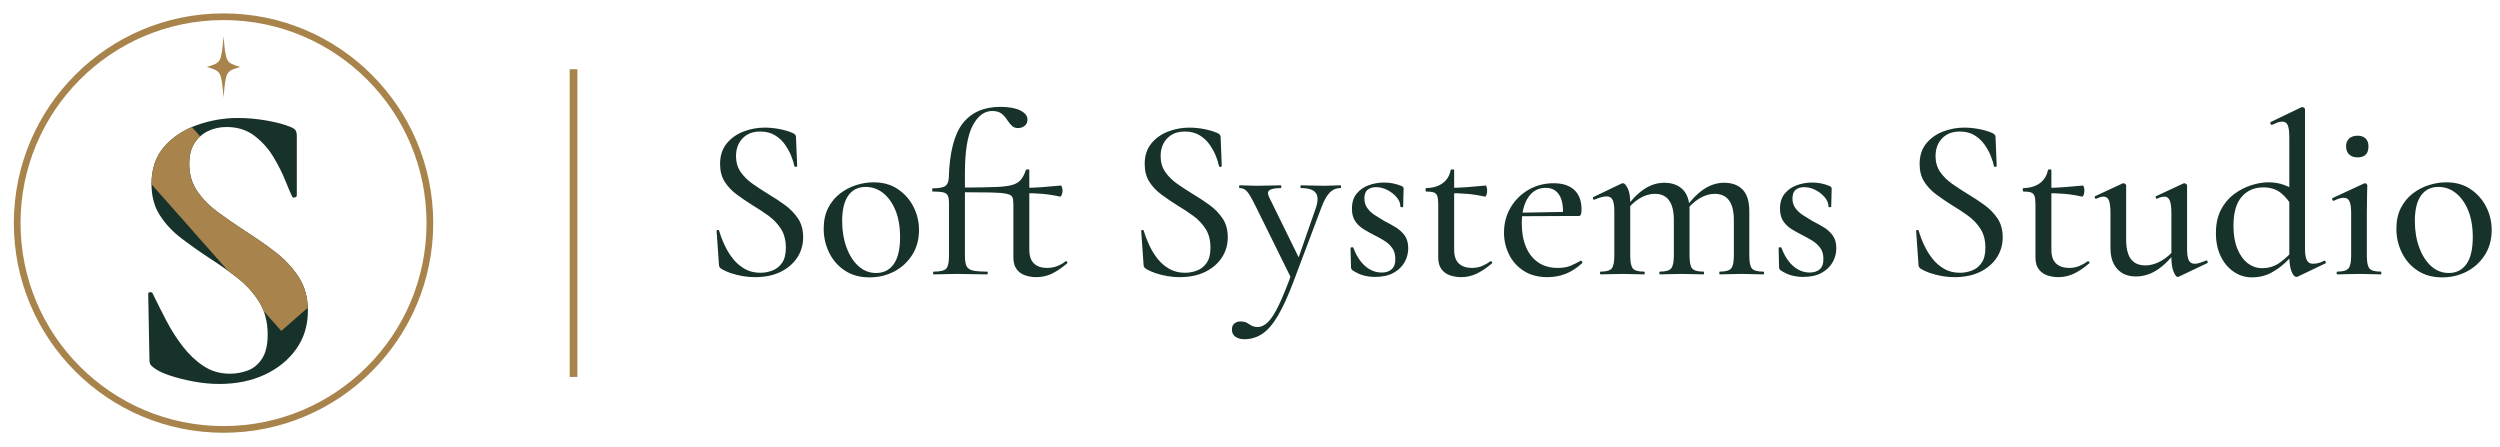
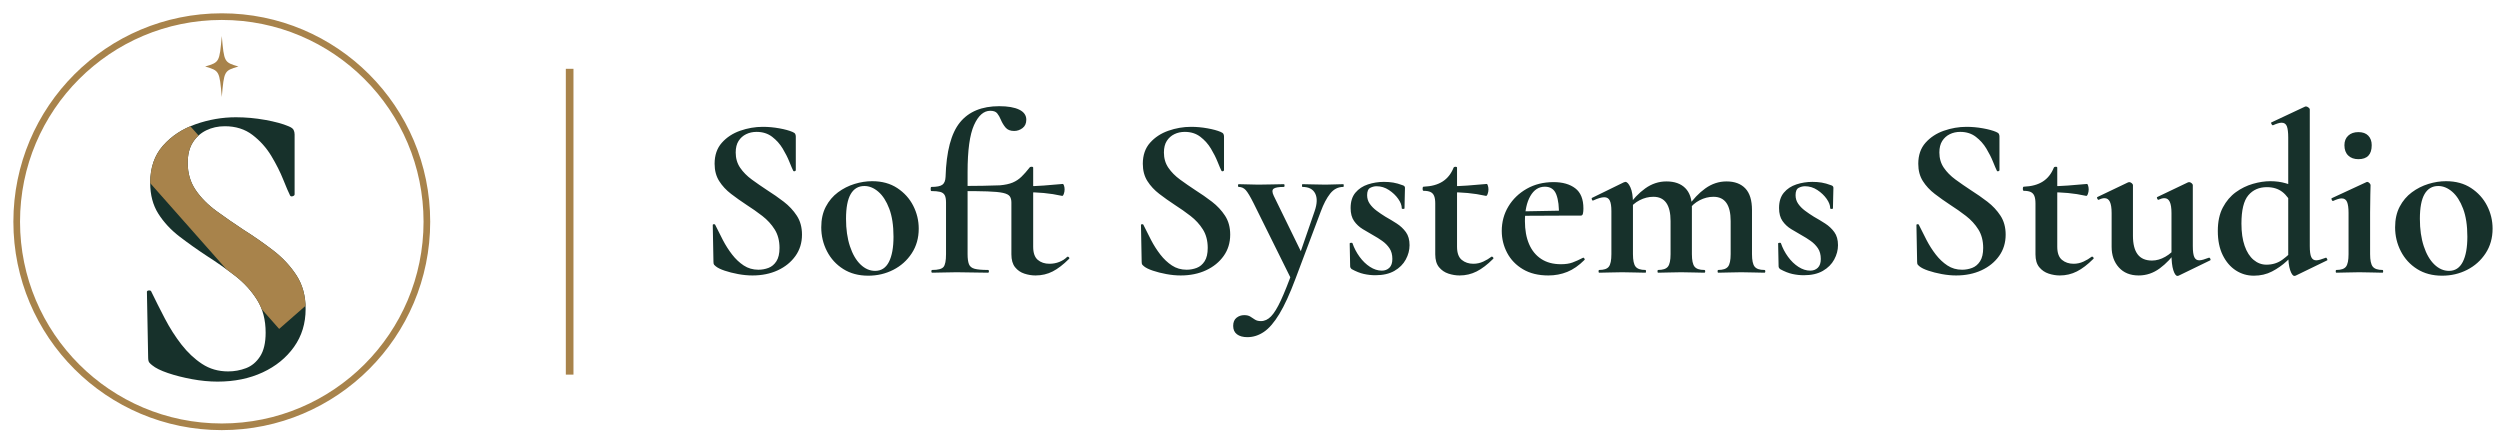
- <svg xmlns="http://www.w3.org/2000/svg" viewBox="0 0 324.88 58.00" width="325" height="58" role="img" aria-label="Soft Systems Studio">
+ <svg xmlns="http://www.w3.org/2000/svg" viewBox="0 0 326.98 58.00" width="327" height="58" role="img" aria-label="Soft Systems Studio">
  <g transform="translate(0.00 0.00) scale(0.3625)">
    <g>
      <circle cx="80" cy="80" r="74" fill="none" stroke="#A8834B" stroke-width="2.4" />
      <path class="sparkle" fill="#A8834B" d="M80.00,13.00 C80.84,22.46 80.84,22.46 86.00,24.00 C80.84,25.54 80.84,25.54 80.00,35.00 C79.16,25.54 79.16,25.54 74.00,24.00 C79.16,22.46 79.16,22.46 80.00,13.00 Z" />
      <g transform="translate(0 1.88)">
        <defs>
          <clipPath id="ss-spine">
            <path d="M52,60 L68,46 L114,98 L98,112 Z" />
          </clipPath>
        </defs>
        <g transform="translate(80.0 80.0) scale(1.15) translate(-80.0 -80.0)">
          <path transform="translate(47.04 127)" d="M22.272 -67.072Q22.272 -62.208 24.768 -58.56Q27.264 -54.912 31.296 -51.968Q35.328 -49.024 39.808 -46.08Q44.672 -43.008 49.088 -39.616Q53.504 -36.224 56.384 -31.808Q59.264 -27.392 59.264 -21.248Q59.264 -14.464 55.616 -9.344Q51.968 -4.224 45.76 -1.344Q39.552 1.536 31.616 1.536Q27.776 1.536 23.616 0.768Q19.456 0.0 16.064 -1.152Q12.672 -2.304 11.136 -3.584Q10.624 -3.968 10.24 -4.416Q9.856 -4.864 9.856 -6.016L9.472 -26.368Q9.344 -27.008 10.048 -27.072Q10.752 -27.136 10.88 -26.624Q12.8 -22.656 15.104 -18.24Q17.408 -13.824 20.288 -10.112Q23.168 -6.4 26.752 -4.032Q30.336 -1.664 34.944 -1.664Q37.888 -1.664 40.576 -2.688Q43.264 -3.712 44.992 -6.4Q46.72 -9.088 46.72 -13.824Q46.72 -19.84 44.032 -24.128Q41.344 -28.416 37.12 -31.68Q32.896 -34.944 28.288 -37.888Q23.808 -40.832 19.712 -43.968Q15.616 -47.104 13.056 -51.136Q10.496 -55.168 10.496 -60.8Q10.496 -67.968 14.528 -72.512Q18.56 -77.056 24.768 -79.232Q30.976 -81.408 37.376 -81.408Q41.984 -81.408 46.592 -80.576Q51.2 -79.744 53.888 -78.592Q55.168 -78.08 55.488 -77.44Q55.808 -76.8 55.808 -76.032V-57.216Q55.808 -56.832 55.232 -56.64Q54.656 -56.448 54.4 -56.832Q53.632 -58.368 52.224 -61.888Q50.816 -65.408 48.512 -69.248Q46.208 -73.088 42.624 -75.84Q39.04 -78.592 33.92 -78.592Q30.72 -78.592 28.096 -77.312Q25.472 -76.032 23.872 -73.536Q22.272 -71.04 22.272 -67.072Z" fill="#17312B" />
          <g clip-path="url(#ss-spine)">
            <path transform="translate(47.04 127)" d="M22.272 -67.072Q22.272 -62.208 24.768 -58.56Q27.264 -54.912 31.296 -51.968Q35.328 -49.024 39.808 -46.08Q44.672 -43.008 49.088 -39.616Q53.504 -36.224 56.384 -31.808Q59.264 -27.392 59.264 -21.248Q59.264 -14.464 55.616 -9.344Q51.968 -4.224 45.76 -1.344Q39.552 1.536 31.616 1.536Q27.776 1.536 23.616 0.768Q19.456 0.0 16.064 -1.152Q12.672 -2.304 11.136 -3.584Q10.624 -3.968 10.24 -4.416Q9.856 -4.864 9.856 -6.016L9.472 -26.368Q9.344 -27.008 10.048 -27.072Q10.752 -27.136 10.88 -26.624Q12.8 -22.656 15.104 -18.24Q17.408 -13.824 20.288 -10.112Q23.168 -6.4 26.752 -4.032Q30.336 -1.664 34.944 -1.664Q37.888 -1.664 40.576 -2.688Q43.264 -3.712 44.992 -6.4Q46.72 -9.088 46.72 -13.824Q46.72 -19.84 44.032 -24.128Q41.344 -28.416 37.12 -31.68Q32.896 -34.944 28.288 -37.888Q23.808 -40.832 19.712 -43.968Q15.616 -47.104 13.056 -51.136Q10.496 -55.168 10.496 -60.8Q10.496 -67.968 14.528 -72.512Q18.56 -77.056 24.768 -79.232Q30.976 -81.408 37.376 -81.408Q41.984 -81.408 46.592 -80.576Q51.2 -79.744 53.888 -78.592Q55.168 -78.08 55.488 -77.44Q55.808 -76.8 55.808 -76.032V-57.216Q55.808 -56.832 55.232 -56.64Q54.656 -56.448 54.4 -56.832Q53.632 -58.368 52.224 -61.888Q50.816 -65.408 48.512 -69.248Q46.208 -73.088 42.624 -75.84Q39.04 -78.592 33.92 -78.592Q30.72 -78.592 28.096 -77.312Q25.472 -76.032 23.872 -73.536Q22.272 -71.04 22.272 -67.072Z" fill="#A8834B" />
          </g>
        </g>
      </g>
    </g>
  </g>
  <rect x="74.00" y="9.00" width="1" height="40" fill="#A8834B" />
-   <path transform="translate(91.00 35.67)" d="M4.62 -15.39Q4.62 -14.19 5.22 -13.32Q5.82 -12.45 6.78 -11.775Q7.74 -11.1 8.82 -10.44Q9.93 -9.78 10.965 -9.03Q12.0 -8.28 12.675 -7.275Q13.35 -6.27 13.35 -4.83Q13.35 -3.36 12.585 -2.19Q11.82 -1.02 10.425 -0.33Q9.03 0.36 7.08 0.36Q6.3 0.36 5.505 0.225Q4.71 0.09 3.99 -0.15Q3.27 -0.39 2.67 -0.75Q2.55 -0.84 2.475 -0.96Q2.4 -1.08 2.4 -1.32L2.1 -5.61Q2.07 -5.76 2.235 -5.775Q2.4 -5.79 2.43 -5.67Q2.7 -4.74 3.15 -3.78Q3.6 -2.82 4.23 -2.025Q4.86 -1.23 5.745 -0.72Q6.63 -0.21 7.8 -0.21Q8.61 -0.21 9.375 -0.51Q10.14 -0.81 10.62 -1.515Q11.1 -2.22 11.1 -3.48Q11.1 -4.92 10.47 -5.91Q9.84 -6.9 8.85 -7.62Q7.86 -8.34 6.75 -9.0Q5.7 -9.66 4.725 -10.38Q3.75 -11.1 3.15 -12.045Q2.55 -12.99 2.55 -14.34Q2.55 -15.96 3.405 -17.01Q4.26 -18.06 5.595 -18.57Q6.93 -19.08 8.34 -19.08Q9.27 -19.08 10.23 -18.9Q11.19 -18.72 11.97 -18.39Q12.24 -18.27 12.33 -18.135Q12.42 -18.0 12.42 -17.85L12.57 -14.1Q12.57 -14.01 12.42 -13.98Q12.27 -13.95 12.21 -14.07Q12.12 -14.58 11.82 -15.345Q11.52 -16.11 11.01 -16.845Q10.5 -17.58 9.705 -18.075Q8.91 -18.57 7.77 -18.57Q6.72 -18.57 6.03 -18.135Q5.34 -17.7 4.98 -16.995Q4.62 -16.29 4.62 -15.39ZM21.96 0.39Q20.13 0.39 18.795 -0.48Q17.46 -1.35 16.74 -2.805Q16.02 -4.26 16.02 -5.94Q16.02 -7.5 16.605 -8.64Q17.19 -9.78 18.15 -10.515Q19.11 -11.25 20.25 -11.61Q21.39 -11.97 22.5 -11.97Q24.36 -11.97 25.68 -11.07Q27.0 -10.17 27.705 -8.76Q28.41 -7.35 28.41 -5.79Q28.41 -3.9 27.51 -2.505Q26.61 -1.11 25.155 -0.36Q23.7 0.39 21.96 0.39ZM22.83 -0.18Q24.3 -0.18 25.125 -1.335Q25.95 -2.49 25.95 -4.86Q25.95 -6.87 25.35 -8.325Q24.75 -9.78 23.745 -10.575Q22.74 -11.37 21.48 -11.37Q20.01 -11.37 19.215 -10.245Q18.42 -9.12 18.42 -6.93Q18.42 -5.04 18.99 -3.495Q19.56 -1.95 20.55 -1.065Q21.54 -0.18 22.83 -0.18ZM30.33 0.0Q30.24 0.0 30.24 -0.18Q30.24 -0.36 30.33 -0.36Q31.59 -0.36 31.95 -0.75Q32.31 -1.14 32.31 -2.43V-9.18Q32.31 -9.9 32.16 -10.23Q32.01 -10.56 31.56 -10.665Q31.11 -10.77 30.21 -10.77Q30.12 -10.77 30.12 -10.98Q30.12 -11.19 30.21 -11.19Q31.41 -11.19 31.83 -11.49Q32.25 -11.79 32.28 -12.54Q32.43 -17.52 34.11 -19.65Q35.79 -21.78 39.0 -21.78Q40.62 -21.78 41.565 -21.315Q42.51 -20.85 42.51 -20.13Q42.51 -19.59 42.135 -19.305Q41.76 -19.02 41.28 -19.02Q40.8 -19.02 40.5 -19.305Q40.2 -19.59 39.9 -20.04Q39.54 -20.61 39.105 -20.925Q38.67 -21.24 37.92 -21.24Q36.39 -21.24 35.385 -19.335Q34.38 -17.43 34.38 -13.17V-2.43Q34.38 -1.56 34.575 -1.11Q34.77 -0.66 35.385 -0.51Q36.0 -0.36 37.26 -0.36Q37.35 -0.36 37.35 -0.18Q37.35 0.0 37.26 0.0Q36.24 0.0 35.28 -0.03Q34.32 -0.06 33.33 -0.06Q32.49 -0.06 31.725 -0.03Q30.96 0.0 30.33 0.0ZM43.65 0.36Q42.93 0.36 42.24 0.135Q41.55 -0.09 41.115 -0.66Q40.68 -1.23 40.68 -2.19V-9.18Q40.68 -9.75 40.545 -10.05Q40.41 -10.35 39.765 -10.485Q39.12 -10.62 37.71 -10.65Q36.3 -10.68 33.75 -10.68V-11.28Q35.19 -11.28 36.51 -11.31Q37.83 -11.34 38.64 -11.37Q39.87 -11.43 40.575 -11.64Q41.28 -11.85 41.67 -12.33Q42.06 -12.81 42.3 -13.56Q42.33 -13.65 42.54 -13.65Q42.75 -13.65 42.75 -13.56V-3.21Q42.75 -1.98 43.365 -1.41Q43.98 -0.84 45.03 -0.84Q45.81 -0.84 46.425 -1.095Q47.04 -1.35 47.43 -1.68Q47.55 -1.77 47.655 -1.635Q47.76 -1.5 47.64 -1.41Q46.53 -0.48 45.615 -0.06Q44.7 0.36 43.65 0.36ZM46.74 -10.11Q45.54 -10.38 44.43 -10.47Q43.32 -10.56 42.09 -10.56V-11.25Q43.26 -11.25 44.415 -11.34Q45.57 -11.43 46.83 -11.55Q46.92 -11.55 46.995 -11.34Q47.07 -11.13 47.07 -10.86Q47.07 -10.62 46.965 -10.35Q46.86 -10.08 46.74 -10.11ZM59.82 -15.39Q59.82 -14.19 60.42 -13.32Q61.02 -12.45 61.98 -11.775Q62.94 -11.1 64.02 -10.44Q65.13 -9.78 66.165 -9.03Q67.2 -8.28 67.875 -7.275Q68.55 -6.27 68.55 -4.83Q68.55 -3.36 67.785 -2.19Q67.02 -1.02 65.625 -0.33Q64.23 0.36 62.28 0.36Q61.5 0.36 60.705 0.225Q59.91 0.09 59.19 -0.15Q58.47 -0.39 57.87 -0.75Q57.75 -0.84 57.675 -0.96Q57.6 -1.08 57.6 -1.32L57.3 -5.61Q57.27 -5.76 57.435 -5.775Q57.6 -5.79 57.63 -5.67Q57.9 -4.74 58.35 -3.78Q58.8 -2.82 59.43 -2.025Q60.06 -1.23 60.945 -0.72Q61.83 -0.21 63.0 -0.21Q63.81 -0.21 64.575 -0.51Q65.34 -0.81 65.82 -1.515Q66.3 -2.22 66.3 -3.48Q66.3 -4.92 65.67 -5.91Q65.04 -6.9 64.05 -7.62Q63.06 -8.34 61.95 -9.0Q60.9 -9.66 59.925 -10.38Q58.95 -11.1 58.35 -12.045Q57.75 -12.99 57.75 -14.34Q57.75 -15.96 58.605 -17.01Q59.46 -18.06 60.795 -18.57Q62.13 -19.08 63.54 -19.08Q64.47 -19.08 65.43 -18.9Q66.39 -18.72 67.17 -18.39Q67.44 -18.27 67.53 -18.135Q67.62 -18.0 67.62 -17.85L67.77 -14.1Q67.77 -14.01 67.62 -13.98Q67.47 -13.95 67.41 -14.07Q67.32 -14.58 67.02 -15.345Q66.72 -16.11 66.21 -16.845Q65.7 -17.58 64.905 -18.075Q64.11 -18.57 62.97 -18.57Q61.92 -18.57 61.23 -18.135Q60.54 -17.7 60.18 -16.995Q59.82 -16.29 59.82 -15.39ZM83.19 -11.58Q83.28 -11.58 83.28 -11.4Q83.28 -11.22 83.19 -11.22Q82.35 -11.22 81.765 -10.59Q81.18 -9.96 80.7 -8.64L77.13 0.84Q76.05 3.72 75.06 5.385Q74.07 7.05 73.02 7.74Q71.97 8.43 70.71 8.43Q70.02 8.43 69.555 8.115Q69.09 7.8 69.09 7.17Q69.09 6.63 69.42 6.375Q69.75 6.12 70.17 6.12Q70.74 6.12 71.04 6.3Q71.34 6.48 71.64 6.66Q71.94 6.84 72.42 6.84Q73.14 6.84 73.8 6.18Q74.46 5.52 75.21 3.945Q75.96 2.37 76.95 -0.36L76.92 0.75L72.06 -9.09Q71.4 -10.41 71.025 -10.815Q70.65 -11.22 70.11 -11.22Q70.02 -11.22 70.02 -11.4Q70.02 -11.58 70.11 -11.58Q70.62 -11.58 71.19 -11.55Q71.76 -11.52 72.27 -11.52Q73.29 -11.52 74.055 -11.55Q74.82 -11.58 75.45 -11.58Q75.51 -11.58 75.51 -11.4Q75.51 -11.22 75.45 -11.22Q74.46 -11.22 74.025 -10.98Q73.59 -10.74 73.92 -10.05L77.97 -1.8L77.13 -0.39L79.98 -8.58Q80.46 -9.96 79.995 -10.59Q79.53 -11.22 78.06 -11.22Q78.0 -11.22 78.0 -11.4Q78.0 -11.58 78.06 -11.58Q78.78 -11.58 79.425 -11.55Q80.07 -11.52 81.09 -11.52Q81.75 -11.52 82.185 -11.55Q82.62 -11.58 83.19 -11.58ZM86.31 -9.87Q86.31 -9.15 86.685 -8.625Q87.06 -8.1 87.66 -7.71Q88.26 -7.32 88.92 -6.93Q89.7 -6.54 90.405 -6.105Q91.11 -5.67 91.56 -5.04Q92.01 -4.41 92.01 -3.39Q92.01 -2.43 91.53 -1.575Q91.05 -0.72 90.09 -0.195Q89.13 0.33 87.69 0.33Q86.97 0.33 86.25 0.15Q85.53 -0.03 84.75 -0.54Q84.69 -0.6 84.63 -0.69Q84.57 -0.78 84.57 -0.9L84.51 -3.42Q84.51 -3.51 84.675 -3.525Q84.84 -3.54 84.87 -3.48Q85.23 -2.49 85.785 -1.755Q86.34 -1.02 87.045 -0.63Q87.75 -0.24 88.56 -0.24Q89.4 -0.24 89.88 -0.69Q90.36 -1.14 90.33 -2.04Q90.33 -2.88 89.925 -3.435Q89.52 -3.99 88.92 -4.365Q88.32 -4.74 87.66 -5.07Q86.94 -5.43 86.25 -5.85Q85.56 -6.27 85.125 -6.9Q84.69 -7.53 84.69 -8.55Q84.69 -9.75 85.305 -10.5Q85.92 -11.25 86.88 -11.595Q87.84 -11.94 88.86 -11.94Q89.46 -11.94 90.0 -11.835Q90.54 -11.73 91.14 -11.49Q91.41 -11.37 91.41 -11.16Q91.41 -10.62 91.38 -10.05Q91.35 -9.48 91.35 -8.82Q91.35 -8.73 91.17 -8.73Q90.99 -8.73 90.99 -8.82Q90.99 -9.45 90.51 -10.02Q90.03 -10.59 89.31 -10.965Q88.59 -11.34 87.81 -11.34Q87.18 -11.34 86.745 -11.01Q86.31 -10.68 86.31 -9.87ZM98.88 0.36Q98.16 0.36 97.47 0.135Q96.78 -0.09 96.345 -0.66Q95.91 -1.23 95.91 -2.19V-9.12Q95.91 -9.81 95.79 -10.17Q95.67 -10.53 95.34 -10.65Q95.01 -10.77 94.35 -10.77Q94.26 -10.77 94.26 -10.995Q94.26 -11.22 94.35 -11.22Q95.67 -11.25 96.495 -11.865Q97.32 -12.48 97.53 -13.56Q97.56 -13.65 97.77 -13.65Q97.98 -13.65 97.98 -13.56V-3.21Q97.98 -1.98 98.595 -1.41Q99.21 -0.84 100.29 -0.84Q101.04 -0.84 101.655 -1.11Q102.27 -1.38 102.66 -1.68Q102.78 -1.77 102.885 -1.635Q102.99 -1.5 102.87 -1.41Q101.76 -0.48 100.83 -0.06Q99.9 0.36 98.88 0.36ZM101.97 -10.11Q100.77 -10.38 99.66 -10.47Q98.55 -10.56 97.32 -10.56V-11.25Q98.52 -11.25 99.645 -11.34Q100.77 -11.43 102.06 -11.55Q102.15 -11.55 102.21 -11.34Q102.27 -11.13 102.27 -10.86Q102.27 -10.62 102.18 -10.35Q102.09 -10.08 101.97 -10.11ZM110.13 0.36Q108.27 0.36 107.01 -0.465Q105.75 -1.29 105.105 -2.61Q104.46 -3.93 104.46 -5.43Q104.46 -7.23 105.315 -8.685Q106.17 -10.14 107.64 -10.995Q109.11 -11.85 110.91 -11.85Q112.65 -11.85 113.595 -10.98Q114.54 -10.11 114.54 -8.43Q114.54 -8.04 114.465 -7.815Q114.39 -7.59 114.18 -7.59H112.11Q112.23 -9.39 111.645 -10.32Q111.06 -11.25 109.89 -11.25Q108.42 -11.25 107.595 -9.99Q106.77 -8.73 106.77 -6.6Q106.77 -4.89 107.31 -3.585Q107.85 -2.28 108.9 -1.56Q109.95 -0.84 111.45 -0.84Q112.44 -0.84 113.085 -1.11Q113.73 -1.38 114.42 -1.77Q114.48 -1.83 114.585 -1.695Q114.69 -1.56 114.63 -1.47Q113.55 -0.48 112.44 -0.06Q111.33 0.36 110.13 0.36ZM106.08 -7.56 106.05 -8.01 112.77 -8.13V-7.59ZM132.51 0.0Q132.45 0.0 132.45 -0.18Q132.45 -0.36 132.51 -0.36Q133.62 -0.36 133.98 -0.765Q134.34 -1.17 134.34 -2.43V-7.05Q134.34 -10.47 131.85 -10.47Q130.83 -10.47 129.81 -9.84Q128.79 -9.21 128.07 -8.16L127.95 -8.52Q129.15 -10.2 130.41 -11.055Q131.67 -11.91 133.08 -11.91Q134.64 -11.91 135.495 -11.01Q136.35 -10.11 136.35 -8.22V-2.43Q136.35 -1.17 136.695 -0.765Q137.04 -0.36 138.15 -0.36Q138.27 -0.36 138.27 -0.18Q138.27 0.0 138.15 0.0Q137.61 0.0 136.875 -0.03Q136.14 -0.06 135.33 -0.06Q134.55 -0.06 133.815 -0.03Q133.08 0.0 132.51 0.0ZM124.74 0.0Q124.65 0.0 124.65 -0.18Q124.65 -0.36 124.74 -0.36Q125.82 -0.36 126.18 -0.765Q126.54 -1.17 126.54 -2.43V-7.05Q126.54 -10.47 124.08 -10.47Q123.03 -10.47 122.025 -9.84Q121.02 -9.21 120.3 -8.16L120.18 -8.52Q121.38 -10.2 122.64 -11.055Q123.9 -11.91 125.28 -11.91Q126.84 -11.91 127.71 -11.025Q128.58 -10.14 128.58 -8.37V-2.43Q128.58 -1.17 128.925 -0.765Q129.27 -0.36 130.38 -0.36Q130.47 -0.36 130.47 -0.18Q130.47 0.0 130.38 0.0Q129.81 0.0 129.09 -0.03Q128.37 -0.06 127.56 -0.06Q126.75 -0.06 126.015 -0.03Q125.28 0.0 124.74 0.0ZM117.03 0.0Q116.94 0.0 116.94 -0.18Q116.94 -0.36 117.03 -0.36Q118.11 -0.36 118.455 -0.765Q118.8 -1.17 118.8 -2.43V-8.28Q118.8 -9.24 118.575 -9.69Q118.35 -10.14 117.81 -10.14Q117.51 -10.14 117.12 -10.035Q116.73 -9.93 116.22 -9.72Q116.1 -9.66 116.04 -9.825Q115.98 -9.99 116.07 -10.05L119.76 -11.82Q119.88 -11.85 119.94 -11.85Q120.21 -11.85 120.54 -11.19Q120.87 -10.53 120.87 -9.3V-2.43Q120.87 -1.17 121.215 -0.765Q121.56 -0.36 122.67 -0.36Q122.76 -0.36 122.76 -0.18Q122.76 0.0 122.67 0.0Q122.1 0.0 121.38 -0.03Q120.66 -0.06 119.85 -0.06Q119.04 -0.06 118.305 -0.03Q117.57 0.0 117.03 0.0ZM141.96 -9.87Q141.96 -9.15 142.335 -8.625Q142.71 -8.1 143.31 -7.71Q143.91 -7.32 144.57 -6.93Q145.35 -6.54 146.055 -6.105Q146.76 -5.67 147.21 -5.04Q147.66 -4.41 147.66 -3.39Q147.66 -2.43 147.18 -1.575Q146.7 -0.72 145.74 -0.195Q144.78 0.33 143.34 0.33Q142.62 0.33 141.9 0.15Q141.18 -0.03 140.4 -0.54Q140.34 -0.6 140.28 -0.69Q140.22 -0.78 140.22 -0.9L140.16 -3.42Q140.16 -3.51 140.325 -3.525Q140.49 -3.54 140.52 -3.48Q140.88 -2.49 141.435 -1.755Q141.99 -1.02 142.695 -0.63Q143.4 -0.24 144.21 -0.24Q145.05 -0.24 145.53 -0.69Q146.01 -1.14 145.98 -2.04Q145.98 -2.88 145.575 -3.435Q145.17 -3.99 144.57 -4.365Q143.97 -4.74 143.31 -5.07Q142.59 -5.43 141.9 -5.85Q141.21 -6.27 140.775 -6.9Q140.34 -7.53 140.34 -8.55Q140.34 -9.75 140.955 -10.5Q141.57 -11.25 142.53 -11.595Q143.49 -11.94 144.51 -11.94Q145.11 -11.94 145.65 -11.835Q146.19 -11.73 146.79 -11.49Q147.06 -11.37 147.06 -11.16Q147.06 -10.62 147.03 -10.05Q147.0 -9.48 147.0 -8.82Q147.0 -8.73 146.82 -8.73Q146.64 -8.73 146.64 -8.82Q146.64 -9.45 146.16 -10.02Q145.68 -10.59 144.96 -10.965Q144.24 -11.34 143.46 -11.34Q142.83 -11.34 142.395 -11.01Q141.96 -10.68 141.96 -9.87ZM160.56 -15.39Q160.56 -14.19 161.16 -13.32Q161.76 -12.45 162.72 -11.775Q163.68 -11.1 164.76 -10.44Q165.87 -9.78 166.905 -9.03Q167.94 -8.28 168.615 -7.275Q169.29 -6.27 169.29 -4.83Q169.29 -3.36 168.525 -2.19Q167.76 -1.02 166.365 -0.33Q164.97 0.36 163.02 0.36Q162.24 0.36 161.445 0.225Q160.65 0.09 159.93 -0.15Q159.21 -0.39 158.61 -0.75Q158.49 -0.84 158.415 -0.96Q158.34 -1.08 158.34 -1.32L158.04 -5.61Q158.01 -5.76 158.175 -5.775Q158.34 -5.79 158.37 -5.67Q158.64 -4.74 159.09 -3.78Q159.54 -2.82 160.17 -2.025Q160.8 -1.23 161.685 -0.72Q162.57 -0.21 163.74 -0.21Q164.55 -0.21 165.315 -0.51Q166.08 -0.81 166.56 -1.515Q167.04 -2.22 167.04 -3.48Q167.04 -4.92 166.41 -5.91Q165.78 -6.9 164.79 -7.62Q163.8 -8.34 162.69 -9.0Q161.64 -9.66 160.665 -10.38Q159.69 -11.1 159.09 -12.045Q158.49 -12.99 158.49 -14.34Q158.49 -15.96 159.345 -17.01Q160.2 -18.06 161.535 -18.57Q162.87 -19.08 164.28 -19.08Q165.21 -19.08 166.17 -18.9Q167.13 -18.72 167.91 -18.39Q168.18 -18.27 168.27 -18.135Q168.36 -18.0 168.36 -17.85L168.51 -14.1Q168.51 -14.01 168.36 -13.98Q168.21 -13.95 168.15 -14.07Q168.06 -14.58 167.76 -15.345Q167.46 -16.11 166.95 -16.845Q166.44 -17.58 165.645 -18.075Q164.85 -18.57 163.71 -18.57Q162.66 -18.57 161.97 -18.135Q161.28 -17.7 160.92 -16.995Q160.56 -16.29 160.56 -15.39ZM176.52 0.36Q175.8 0.36 175.11 0.135Q174.42 -0.09 173.985 -0.66Q173.55 -1.23 173.55 -2.19V-9.12Q173.55 -9.81 173.43 -10.17Q173.31 -10.53 172.98 -10.65Q172.65 -10.77 171.99 -10.77Q171.9 -10.77 171.9 -10.995Q171.9 -11.22 171.99 -11.22Q173.31 -11.25 174.135 -11.865Q174.96 -12.48 175.17 -13.56Q175.2 -13.65 175.41 -13.65Q175.62 -13.65 175.62 -13.56V-3.21Q175.62 -1.98 176.235 -1.41Q176.85 -0.84 177.93 -0.84Q178.68 -0.84 179.295 -1.11Q179.91 -1.38 180.3 -1.68Q180.42 -1.77 180.525 -1.635Q180.63 -1.5 180.51 -1.41Q179.4 -0.48 178.47 -0.06Q177.54 0.36 176.52 0.36ZM179.61 -10.11Q178.41 -10.38 177.3 -10.47Q176.19 -10.56 174.96 -10.56V-11.25Q176.16 -11.25 177.285 -11.34Q178.41 -11.43 179.7 -11.55Q179.79 -11.55 179.85 -11.34Q179.91 -11.13 179.91 -10.86Q179.91 -10.62 179.82 -10.35Q179.73 -10.08 179.61 -10.11ZM186.6 0.27Q185.07 0.27 184.185 -0.705Q183.3 -1.68 183.3 -3.42V-7.95Q183.3 -9.09 183.105 -9.6Q182.91 -10.11 182.4 -10.11Q182.01 -10.11 181.47 -9.84Q181.35 -9.78 181.275 -9.96Q181.2 -10.14 181.32 -10.17L184.86 -11.82Q184.92 -11.85 184.98 -11.85Q185.1 -11.85 185.22 -11.76Q185.34 -11.67 185.34 -11.55V-4.56Q185.34 -2.82 185.955 -1.995Q186.57 -1.17 187.83 -1.17Q188.91 -1.17 189.975 -1.8Q191.04 -2.43 191.79 -3.45L191.94 -3.12Q190.68 -1.44 189.375 -0.585Q188.07 0.27 186.6 0.27ZM193.26 -11.55V-3.3Q193.26 -2.28 193.485 -1.83Q193.71 -1.38 194.25 -1.38Q194.52 -1.38 194.865 -1.485Q195.21 -1.59 195.72 -1.8Q195.84 -1.86 195.915 -1.695Q195.99 -1.53 195.9 -1.47L192.18 0.3Q192.12 0.33 192.03 0.33Q191.79 0.33 191.505 -0.345Q191.22 -1.02 191.22 -2.28V-7.95Q191.22 -9.09 191.01 -9.6Q190.8 -10.11 190.32 -10.11Q189.93 -10.11 189.36 -9.84Q189.27 -9.78 189.195 -9.96Q189.12 -10.14 189.24 -10.17L192.78 -11.82Q192.84 -11.85 192.9 -11.85Q192.99 -11.85 193.125 -11.76Q193.26 -11.67 193.26 -11.55ZM201.69 0.39Q200.43 0.39 199.365 -0.315Q198.3 -1.02 197.655 -2.31Q197.01 -3.6 197.01 -5.37Q197.01 -7.14 197.655 -8.385Q198.3 -9.63 199.335 -10.41Q200.37 -11.19 201.57 -11.58Q202.77 -11.97 203.85 -11.97Q204.93 -11.97 205.845 -11.64Q206.76 -11.31 207.54 -10.77L207.06 -8.61Q206.37 -9.84 205.47 -10.575Q204.57 -11.31 203.16 -11.31Q201.42 -11.31 200.355 -10.08Q199.29 -8.85 199.29 -6.3Q199.29 -4.59 199.785 -3.36Q200.28 -2.13 201.12 -1.47Q201.96 -0.81 203.01 -0.81Q204.33 -0.81 205.32 -1.53Q206.31 -2.25 207.21 -3.27L207.48 -3.03Q206.85 -2.31 206.01 -1.515Q205.17 -0.72 204.105 -0.165Q203.04 0.39 201.69 0.39ZM208.59 -21.45V-3.36Q208.59 -2.31 208.83 -1.845Q209.07 -1.38 209.61 -1.38Q209.88 -1.38 210.255 -1.455Q210.63 -1.53 211.08 -1.77Q211.2 -1.83 211.275 -1.665Q211.35 -1.5 211.26 -1.44L207.69 0.27Q207.57 0.33 207.48 0.33Q207.12 0.33 206.835 -0.39Q206.55 -1.11 206.55 -2.43V-17.82Q206.55 -18.9 206.355 -19.38Q206.16 -19.86 205.62 -19.86Q205.35 -19.86 205.05 -19.755Q204.75 -19.65 204.3 -19.44Q204.18 -19.41 204.105 -19.59Q204.03 -19.77 204.12 -19.8L208.11 -21.72Q208.17 -21.75 208.26 -21.75Q208.35 -21.75 208.47 -21.66Q208.59 -21.57 208.59 -21.45ZM212.79 0.0Q212.7 0.0 212.7 -0.18Q212.7 -0.36 212.79 -0.36Q213.87 -0.36 214.23 -0.765Q214.59 -1.17 214.59 -2.43V-7.95Q214.59 -9.0 214.38 -9.48Q214.17 -9.96 213.63 -9.96Q213.39 -9.96 213.075 -9.87Q212.76 -9.78 212.34 -9.57Q212.22 -9.54 212.145 -9.705Q212.07 -9.87 212.19 -9.93L216.27 -11.82Q216.36 -11.85 216.39 -11.85Q216.48 -11.85 216.585 -11.76Q216.69 -11.67 216.69 -11.55Q216.69 -11.28 216.66 -10.38Q216.63 -9.48 216.63 -8.01V-2.43Q216.63 -1.17 216.975 -0.765Q217.32 -0.36 218.43 -0.36Q218.52 -0.36 218.52 -0.18Q218.52 0.0 218.43 0.0Q217.89 0.0 217.155 -0.03Q216.42 -0.06 215.61 -0.06Q214.8 -0.06 214.08 -0.03Q213.36 0.0 212.79 0.0ZM215.43 -15.21Q214.74 -15.21 214.335 -15.585Q213.93 -15.96 213.93 -16.65Q213.93 -17.31 214.335 -17.67Q214.74 -18.03 215.43 -18.03Q216.09 -18.03 216.465 -17.67Q216.84 -17.31 216.84 -16.65Q216.84 -15.21 215.43 -15.21ZM226.41 0.39Q224.58 0.39 223.245 -0.48Q221.91 -1.35 221.19 -2.805Q220.47 -4.26 220.47 -5.94Q220.47 -7.5 221.055 -8.64Q221.64 -9.78 222.6 -10.515Q223.56 -11.25 224.7 -11.61Q225.84 -11.97 226.95 -11.97Q228.81 -11.97 230.13 -11.07Q231.45 -10.17 232.155 -8.76Q232.86 -7.35 232.86 -5.79Q232.86 -3.9 231.96 -2.505Q231.06 -1.11 229.605 -0.36Q228.15 0.39 226.41 0.39ZM227.28 -0.18Q228.75 -0.18 229.575 -1.335Q230.4 -2.49 230.4 -4.86Q230.4 -6.87 229.8 -8.325Q229.2 -9.78 228.195 -10.575Q227.19 -11.37 225.93 -11.37Q224.46 -11.37 223.665 -10.245Q222.87 -9.12 222.87 -6.93Q222.87 -5.04 223.44 -3.495Q224.01 -1.95 225.0 -1.065Q225.99 -0.18 227.28 -0.18Z" fill="#17312B" />
+   <path transform="translate(91.00 35.67)" d="M5.22 -15.72Q5.22 -14.58 5.805 -13.725Q6.39 -12.87 7.335 -12.18Q8.28 -11.49 9.33 -10.8Q10.47 -10.08 11.505 -9.285Q12.54 -8.49 13.215 -7.455Q13.89 -6.42 13.89 -4.98Q13.89 -3.39 13.035 -2.19Q12.18 -0.99 10.725 -0.315Q9.27 0.36 7.41 0.36Q6.51 0.36 5.535 0.18Q4.56 0.0 3.765 -0.27Q2.97 -0.54 2.61 -0.84Q2.49 -0.93 2.4 -1.035Q2.31 -1.14 2.31 -1.41L2.22 -6.18Q2.19 -6.33 2.355 -6.345Q2.52 -6.36 2.55 -6.24Q3.0 -5.31 3.54 -4.275Q4.08 -3.24 4.755 -2.37Q5.43 -1.5 6.27 -0.945Q7.11 -0.39 8.19 -0.39Q8.88 -0.39 9.51 -0.63Q10.14 -0.87 10.545 -1.5Q10.95 -2.13 10.95 -3.24Q10.95 -4.65 10.32 -5.655Q9.69 -6.66 8.7 -7.425Q7.71 -8.19 6.63 -8.88Q5.58 -9.57 4.62 -10.305Q3.66 -11.04 3.06 -11.985Q2.46 -12.93 2.46 -14.25Q2.46 -15.93 3.405 -16.995Q4.35 -18.06 5.805 -18.57Q7.26 -19.08 8.76 -19.08Q9.84 -19.08 10.92 -18.885Q12.0 -18.69 12.63 -18.42Q12.93 -18.3 13.005 -18.15Q13.08 -18.0 13.08 -17.82V-13.41Q13.08 -13.32 12.945 -13.275Q12.81 -13.23 12.75 -13.32Q12.57 -13.68 12.24 -14.505Q11.91 -15.33 11.37 -16.23Q10.83 -17.13 9.99 -17.775Q9.15 -18.42 7.95 -18.42Q7.2 -18.42 6.585 -18.12Q5.97 -17.82 5.595 -17.235Q5.22 -16.65 5.22 -15.72ZM22.56 0.39Q20.67 0.39 19.29 -0.48Q17.91 -1.35 17.16 -2.805Q16.41 -4.26 16.41 -5.94Q16.41 -7.5 17.01 -8.64Q17.61 -9.78 18.6 -10.515Q19.59 -11.25 20.76 -11.61Q21.93 -11.97 23.07 -11.97Q24.99 -11.97 26.355 -11.07Q27.72 -10.17 28.44 -8.76Q29.16 -7.35 29.16 -5.76Q29.16 -3.93 28.245 -2.535Q27.33 -1.14 25.83 -0.375Q24.33 0.39 22.56 0.39ZM23.46 -0.24Q24.66 -0.24 25.26 -1.41Q25.86 -2.58 25.86 -4.71Q25.86 -6.9 25.305 -8.37Q24.75 -9.84 23.88 -10.59Q23.01 -11.34 22.05 -11.34Q20.88 -11.34 20.265 -10.29Q19.65 -9.24 19.65 -7.05Q19.65 -5.01 20.16 -3.465Q20.67 -1.92 21.54 -1.08Q22.41 -0.24 23.46 -0.24ZM30.93 0.0Q30.81 0.0 30.81 -0.18Q30.81 -0.36 30.93 -0.36Q32.07 -0.36 32.4 -0.75Q32.73 -1.14 32.73 -2.43V-9.18Q32.73 -9.84 32.55 -10.155Q32.37 -10.47 31.95 -10.575Q31.53 -10.68 30.81 -10.68Q30.72 -10.68 30.72 -10.95Q30.72 -11.22 30.81 -11.22Q31.86 -11.22 32.25 -11.505Q32.64 -11.79 32.67 -12.54Q32.82 -17.52 34.545 -19.65Q36.27 -21.78 39.69 -21.78Q41.37 -21.78 42.3 -21.33Q43.23 -20.88 43.23 -20.01Q43.23 -19.29 42.735 -18.915Q42.24 -18.54 41.64 -18.54Q40.89 -18.54 40.515 -18.99Q40.14 -19.44 39.9 -20.01Q39.69 -20.52 39.42 -20.85Q39.15 -21.18 38.52 -21.18Q37.23 -21.18 36.39 -19.305Q35.55 -17.43 35.55 -13.17V-2.43Q35.55 -1.56 35.73 -1.11Q35.91 -0.66 36.48 -0.51Q37.05 -0.36 38.22 -0.36Q38.34 -0.36 38.34 -0.18Q38.34 0.0 38.22 0.0Q37.17 0.0 36.165 -0.03Q35.16 -0.06 34.11 -0.06Q33.24 -0.06 32.415 -0.03Q31.59 0.0 30.93 0.0ZM44.43 0.36Q43.71 0.36 42.975 0.12Q42.24 -0.12 41.76 -0.72Q41.28 -1.32 41.28 -2.4V-9.18Q41.28 -9.69 41.07 -9.99Q40.86 -10.29 40.185 -10.44Q39.51 -10.59 38.145 -10.635Q36.78 -10.68 34.47 -10.68V-11.34Q36.06 -11.34 37.545 -11.37Q39.03 -11.4 39.78 -11.43Q40.8 -11.52 41.445 -11.79Q42.09 -12.06 42.6 -12.555Q43.11 -13.05 43.65 -13.74Q43.71 -13.86 43.92 -13.86Q44.13 -13.86 44.13 -13.74V-3.39Q44.13 -2.19 44.73 -1.68Q45.33 -1.17 46.26 -1.17Q46.95 -1.17 47.55 -1.41Q48.15 -1.65 48.54 -2.04Q48.66 -2.16 48.795 -2.025Q48.93 -1.89 48.81 -1.8Q47.7 -0.69 46.68 -0.165Q45.66 0.36 44.43 0.36ZM47.91 -10.05Q46.68 -10.32 45.525 -10.425Q44.37 -10.53 43.08 -10.53V-11.31Q44.31 -11.31 45.495 -11.4Q46.68 -11.49 48.0 -11.61Q48.09 -11.61 48.165 -11.385Q48.24 -11.16 48.24 -10.89Q48.24 -10.59 48.135 -10.305Q48.03 -10.02 47.91 -10.05ZM61.23 -15.72Q61.23 -14.58 61.815 -13.725Q62.4 -12.87 63.345 -12.18Q64.29 -11.49 65.34 -10.8Q66.48 -10.08 67.515 -9.285Q68.55 -8.49 69.225 -7.455Q69.9 -6.42 69.9 -4.98Q69.9 -3.39 69.045 -2.19Q68.19 -0.99 66.735 -0.315Q65.28 0.36 63.42 0.36Q62.52 0.36 61.545 0.18Q60.57 0.0 59.775 -0.27Q58.98 -0.54 58.62 -0.84Q58.5 -0.93 58.41 -1.035Q58.32 -1.14 58.32 -1.41L58.23 -6.18Q58.2 -6.33 58.365 -6.345Q58.53 -6.36 58.56 -6.24Q59.01 -5.31 59.55 -4.275Q60.09 -3.24 60.765 -2.37Q61.44 -1.5 62.28 -0.945Q63.12 -0.39 64.2 -0.39Q64.89 -0.39 65.52 -0.63Q66.15 -0.87 66.555 -1.5Q66.96 -2.13 66.96 -3.24Q66.96 -4.65 66.33 -5.655Q65.7 -6.66 64.71 -7.425Q63.72 -8.19 62.64 -8.88Q61.59 -9.57 60.63 -10.305Q59.67 -11.04 59.07 -11.985Q58.47 -12.93 58.47 -14.25Q58.47 -15.93 59.415 -16.995Q60.36 -18.06 61.815 -18.57Q63.27 -19.08 64.77 -19.08Q65.85 -19.08 66.93 -18.885Q68.01 -18.69 68.64 -18.42Q68.94 -18.3 69.015 -18.15Q69.09 -18.0 69.09 -17.82V-13.41Q69.09 -13.32 68.955 -13.275Q68.82 -13.23 68.76 -13.32Q68.58 -13.68 68.25 -14.505Q67.92 -15.33 67.38 -16.23Q66.84 -17.13 66.0 -17.775Q65.16 -18.42 63.96 -18.42Q63.21 -18.42 62.595 -18.12Q61.98 -17.82 61.605 -17.235Q61.23 -16.65 61.23 -15.72ZM84.69 -11.58Q84.75 -11.58 84.75 -11.4Q84.75 -11.22 84.69 -11.22Q83.67 -11.22 82.98 -10.35Q82.29 -9.48 81.75 -8.01L78.42 0.84Q77.34 3.72 76.335 5.385Q75.33 7.05 74.31 7.74Q73.29 8.43 72.15 8.43Q71.28 8.43 70.785 8.055Q70.29 7.68 70.29 6.96Q70.29 6.24 70.725 5.895Q71.16 5.55 71.73 5.55Q72.24 5.55 72.54 5.745Q72.84 5.94 73.14 6.135Q73.44 6.33 73.92 6.33Q74.64 6.33 75.24 5.715Q75.84 5.1 76.53 3.615Q77.22 2.13 78.15 -0.45L78.06 1.2L72.96 -9.09Q72.3 -10.41 71.925 -10.815Q71.55 -11.22 71.01 -11.22Q70.92 -11.22 70.92 -11.4Q70.92 -11.58 71.01 -11.58Q71.61 -11.58 72.285 -11.55Q72.96 -11.52 73.56 -11.52Q74.64 -11.52 75.45 -11.55Q76.26 -11.58 76.92 -11.58Q77.01 -11.58 77.01 -11.4Q77.01 -11.22 76.92 -11.22Q75.87 -11.22 75.57 -10.98Q75.27 -10.74 75.6 -10.05L79.41 -2.25L78.33 -0.48L80.94 -8.04Q81.45 -9.51 81.015 -10.365Q80.58 -11.22 79.35 -11.22Q79.29 -11.22 79.29 -11.4Q79.29 -11.58 79.35 -11.58Q80.07 -11.58 80.715 -11.55Q81.36 -11.52 82.38 -11.52Q83.1 -11.52 83.565 -11.55Q84.03 -11.58 84.69 -11.58ZM87.81 -10.14Q87.81 -9.51 88.155 -9.015Q88.5 -8.52 89.04 -8.115Q89.58 -7.71 90.21 -7.32Q90.96 -6.9 91.68 -6.435Q92.4 -5.97 92.88 -5.31Q93.36 -4.65 93.36 -3.6Q93.36 -2.64 92.865 -1.725Q92.37 -0.81 91.38 -0.24Q90.39 0.33 88.89 0.33Q88.14 0.33 87.39 0.165Q86.64 0.0 85.77 -0.48Q85.71 -0.54 85.65 -0.63Q85.59 -0.72 85.59 -0.84L85.53 -3.81Q85.53 -3.9 85.695 -3.915Q85.86 -3.93 85.89 -3.87Q86.22 -2.91 86.82 -2.085Q87.42 -1.26 88.185 -0.765Q88.95 -0.27 89.73 -0.27Q90.33 -0.27 90.72 -0.645Q91.11 -1.02 91.11 -1.8Q91.11 -2.64 90.735 -3.195Q90.36 -3.75 89.79 -4.155Q89.22 -4.56 88.62 -4.89Q87.93 -5.28 87.24 -5.7Q86.55 -6.12 86.1 -6.765Q85.65 -7.41 85.65 -8.46Q85.65 -9.72 86.28 -10.47Q86.91 -11.22 87.915 -11.55Q88.92 -11.88 90.0 -11.88Q90.66 -11.88 91.215 -11.79Q91.77 -11.7 92.49 -11.43Q92.76 -11.34 92.76 -11.1Q92.76 -10.5 92.73 -9.855Q92.7 -9.21 92.7 -8.43Q92.7 -8.34 92.52 -8.34Q92.34 -8.34 92.34 -8.43Q92.34 -9.0 91.875 -9.66Q91.41 -10.32 90.66 -10.815Q89.91 -11.31 89.04 -11.31Q88.62 -11.31 88.215 -11.1Q87.81 -10.89 87.81 -10.14ZM99.9 0.36Q99.18 0.36 98.445 0.12Q97.71 -0.12 97.215 -0.72Q96.72 -1.32 96.72 -2.4V-9.06Q96.72 -9.69 96.57 -10.05Q96.42 -10.41 96.09 -10.56Q95.76 -10.71 95.19 -10.71Q95.07 -10.71 95.07 -10.98Q95.07 -11.25 95.19 -11.25Q96.72 -11.31 97.68 -11.925Q98.64 -12.54 99.12 -13.74Q99.18 -13.86 99.375 -13.86Q99.57 -13.86 99.57 -13.74V-3.39Q99.57 -2.19 100.185 -1.68Q100.8 -1.17 101.7 -1.17Q102.39 -1.17 103.005 -1.455Q103.62 -1.74 104.04 -2.07Q104.13 -2.16 104.265 -2.025Q104.4 -1.89 104.28 -1.8Q103.17 -0.69 102.135 -0.165Q101.1 0.36 99.9 0.36ZM103.35 -10.05Q102.12 -10.32 100.965 -10.425Q99.81 -10.53 98.52 -10.53V-11.31Q99.75 -11.31 100.935 -11.4Q102.12 -11.49 103.47 -11.61Q103.53 -11.61 103.605 -11.385Q103.68 -11.16 103.68 -10.89Q103.68 -10.59 103.575 -10.305Q103.47 -10.02 103.35 -10.05ZM111.51 0.36Q109.56 0.36 108.195 -0.45Q106.83 -1.26 106.125 -2.595Q105.42 -3.93 105.42 -5.46Q105.42 -7.23 106.29 -8.67Q107.16 -10.11 108.69 -10.98Q110.22 -11.85 112.2 -11.85Q113.97 -11.85 115.035 -11.04Q116.1 -10.23 116.1 -8.4Q116.1 -8.01 116.04 -7.74Q115.98 -7.47 115.77 -7.47H112.89Q112.95 -9.18 112.56 -10.215Q112.17 -11.25 111.06 -11.25Q109.86 -11.25 109.155 -10.02Q108.45 -8.79 108.45 -6.75Q108.45 -5.01 108.99 -3.75Q109.53 -2.49 110.58 -1.8Q111.63 -1.11 113.16 -1.11Q114.06 -1.11 114.675 -1.335Q115.29 -1.56 116.04 -1.95Q116.1 -2.01 116.205 -1.89Q116.31 -1.77 116.25 -1.68Q115.14 -0.57 113.985 -0.105Q112.83 0.36 111.51 0.36ZM107.4 -7.44 107.37 -8.01 113.94 -8.13V-7.47ZM133.74 0.0Q133.65 0.0 133.65 -0.18Q133.65 -0.36 133.74 -0.36Q134.67 -0.36 135.015 -0.795Q135.36 -1.23 135.36 -2.43V-6.75Q135.36 -9.93 133.11 -9.93Q132.18 -9.93 131.31 -9.48Q130.44 -9.03 129.9 -8.25L129.75 -8.61Q130.77 -10.11 132.045 -11.025Q133.32 -11.94 134.82 -11.94Q136.41 -11.94 137.28 -11.025Q138.15 -10.11 138.15 -8.19V-2.43Q138.15 -1.23 138.495 -0.795Q138.84 -0.36 139.77 -0.36Q139.89 -0.36 139.89 -0.18Q139.89 0.0 139.77 0.0Q139.17 0.0 138.39 -0.03Q137.61 -0.06 136.74 -0.06Q135.9 -0.06 135.12 -0.03Q134.34 0.0 133.74 0.0ZM125.88 0.0Q125.79 0.0 125.79 -0.18Q125.79 -0.36 125.88 -0.36Q126.81 -0.36 127.155 -0.795Q127.5 -1.23 127.5 -2.43V-6.75Q127.5 -9.93 125.25 -9.93Q124.32 -9.93 123.45 -9.48Q122.58 -9.03 122.04 -8.25L121.89 -8.61Q122.91 -10.11 124.185 -11.025Q125.46 -11.94 126.96 -11.94Q128.55 -11.94 129.42 -11.07Q130.29 -10.2 130.29 -8.52V-2.43Q130.29 -1.23 130.635 -0.795Q130.98 -0.36 131.91 -0.36Q132.03 -0.36 132.03 -0.18Q132.03 0.0 131.91 0.0Q131.31 0.0 130.53 -0.03Q129.75 -0.06 128.88 -0.06Q128.04 -0.06 127.26 -0.03Q126.48 0.0 125.88 0.0ZM118.17 0.0Q118.08 0.0 118.08 -0.18Q118.08 -0.36 118.17 -0.36Q119.1 -0.36 119.43 -0.795Q119.76 -1.23 119.76 -2.43V-8.07Q119.76 -9.0 119.55 -9.435Q119.34 -9.87 118.83 -9.87Q118.56 -9.87 118.2 -9.765Q117.84 -9.66 117.39 -9.45Q117.27 -9.39 117.21 -9.57Q117.15 -9.75 117.21 -9.78L121.38 -11.82Q121.56 -11.88 121.59 -11.88Q121.92 -11.88 122.25 -11.16Q122.58 -10.44 122.58 -9.09V-2.43Q122.58 -1.23 122.925 -0.795Q123.27 -0.36 124.2 -0.36Q124.29 -0.36 124.29 -0.18Q124.29 0.0 124.2 0.0Q123.6 0.0 122.82 -0.03Q122.04 -0.06 121.17 -0.06Q120.33 -0.06 119.55 -0.03Q118.77 0.0 118.17 0.0ZM143.85 -10.14Q143.85 -9.51 144.195 -9.015Q144.54 -8.52 145.08 -8.115Q145.62 -7.71 146.25 -7.32Q147.0 -6.9 147.72 -6.435Q148.44 -5.97 148.92 -5.31Q149.4 -4.65 149.4 -3.6Q149.4 -2.64 148.905 -1.725Q148.41 -0.81 147.42 -0.24Q146.43 0.33 144.93 0.33Q144.18 0.33 143.43 0.165Q142.68 0.0 141.81 -0.48Q141.75 -0.54 141.69 -0.63Q141.63 -0.72 141.63 -0.84L141.57 -3.81Q141.57 -3.9 141.735 -3.915Q141.9 -3.93 141.93 -3.87Q142.26 -2.91 142.86 -2.085Q143.46 -1.26 144.225 -0.765Q144.99 -0.27 145.77 -0.27Q146.37 -0.27 146.76 -0.645Q147.15 -1.02 147.15 -1.8Q147.15 -2.64 146.775 -3.195Q146.4 -3.75 145.83 -4.155Q145.26 -4.56 144.66 -4.89Q143.97 -5.28 143.28 -5.7Q142.59 -6.12 142.14 -6.765Q141.69 -7.41 141.69 -8.46Q141.69 -9.72 142.32 -10.47Q142.95 -11.22 143.955 -11.55Q144.96 -11.88 146.04 -11.88Q146.7 -11.88 147.255 -11.79Q147.81 -11.7 148.53 -11.43Q148.8 -11.34 148.8 -11.1Q148.8 -10.5 148.77 -9.855Q148.74 -9.21 148.74 -8.43Q148.74 -8.34 148.56 -8.34Q148.38 -8.34 148.38 -8.43Q148.38 -9.0 147.915 -9.66Q147.45 -10.32 146.7 -10.815Q145.95 -11.31 145.08 -11.31Q144.66 -11.31 144.255 -11.1Q143.85 -10.89 143.85 -10.14ZM162.66 -15.72Q162.66 -14.58 163.245 -13.725Q163.83 -12.87 164.775 -12.18Q165.72 -11.49 166.77 -10.8Q167.91 -10.08 168.945 -9.285Q169.98 -8.49 170.655 -7.455Q171.33 -6.42 171.33 -4.98Q171.33 -3.39 170.475 -2.19Q169.62 -0.99 168.165 -0.315Q166.71 0.36 164.85 0.36Q163.95 0.36 162.975 0.18Q162 0.0 161.205 -0.27Q160.41 -0.54 160.05 -0.84Q159.93 -0.93 159.84 -1.035Q159.75 -1.14 159.75 -1.41L159.66 -6.18Q159.63 -6.33 159.795 -6.345Q159.96 -6.36 159.99 -6.24Q160.44 -5.31 160.98 -4.275Q161.52 -3.24 162.195 -2.37Q162.87 -1.5 163.71 -0.945Q164.55 -0.39 165.63 -0.39Q166.32 -0.39 166.95 -0.63Q167.58 -0.87 167.985 -1.5Q168.39 -2.13 168.39 -3.24Q168.39 -4.65 167.76 -5.655Q167.13 -6.66 166.14 -7.425Q165.15 -8.19 164.07 -8.88Q163.02 -9.57 162.06 -10.305Q161.1 -11.04 160.5 -11.985Q159.9 -12.93 159.9 -14.25Q159.9 -15.93 160.845 -16.995Q161.79 -18.06 163.245 -18.57Q164.7 -19.08 166.2 -19.08Q167.28 -19.08 168.36 -18.885Q169.44 -18.69 170.07 -18.42Q170.37 -18.3 170.445 -18.15Q170.52 -18.0 170.52 -17.82V-13.41Q170.52 -13.32 170.385 -13.275Q170.25 -13.23 170.19 -13.32Q170.01 -13.68 169.68 -14.505Q169.35 -15.33 168.81 -16.23Q168.27 -17.13 167.43 -17.775Q166.59 -18.42 165.39 -18.42Q164.64 -18.42 164.025 -18.12Q163.41 -17.82 163.035 -17.235Q162.66 -16.65 162.66 -15.72ZM178.41 0.36Q177.69 0.36 176.955 0.12Q176.22 -0.12 175.725 -0.72Q175.23 -1.32 175.23 -2.4V-9.06Q175.23 -9.69 175.08 -10.05Q174.93 -10.41 174.6 -10.56Q174.27 -10.71 173.7 -10.71Q173.58 -10.71 173.58 -10.98Q173.58 -11.25 173.7 -11.25Q175.23 -11.31 176.19 -11.925Q177.15 -12.54 177.63 -13.74Q177.69 -13.86 177.885 -13.86Q178.08 -13.86 178.08 -13.74V-3.39Q178.08 -2.19 178.695 -1.68Q179.31 -1.17 180.21 -1.17Q180.9 -1.17 181.515 -1.455Q182.13 -1.74 182.55 -2.07Q182.64 -2.16 182.775 -2.025Q182.91 -1.89 182.79 -1.8Q181.68 -0.69 180.645 -0.165Q179.61 0.36 178.41 0.36ZM181.86 -10.05Q180.63 -10.32 179.475 -10.425Q178.32 -10.53 177.03 -10.53V-11.31Q178.26 -11.31 179.445 -11.4Q180.63 -11.49 181.98 -11.61Q182.04 -11.61 182.115 -11.385Q182.19 -11.16 182.19 -10.89Q182.19 -10.59 182.085 -10.305Q181.98 -10.02 181.86 -10.05ZM188.73 0.36Q187.08 0.36 186.135 -0.69Q185.19 -1.74 185.19 -3.39V-7.8Q185.19 -8.79 184.965 -9.27Q184.74 -9.75 184.26 -9.75Q183.93 -9.75 183.51 -9.54Q183.39 -9.51 183.315 -9.69Q183.24 -9.87 183.33 -9.9L187.35 -11.82Q187.44 -11.85 187.5 -11.85Q187.65 -11.85 187.815 -11.715Q187.98 -11.58 187.98 -11.46V-4.83Q187.98 -3.21 188.595 -2.4Q189.21 -1.59 190.47 -1.59Q191.34 -1.59 192.21 -2.085Q193.08 -2.58 193.59 -3.33L193.77 -2.97Q192.75 -1.5 191.49 -0.57Q190.23 0.36 188.73 0.36ZM195.81 -11.46V-3.48Q195.81 -2.46 196.005 -2.04Q196.2 -1.62 196.65 -1.62Q196.86 -1.62 197.175 -1.71Q197.49 -1.8 197.88 -1.95Q198 -2.01 198.09 -1.845Q198.18 -1.68 198.09 -1.62L193.95 0.39Q193.89 0.42 193.8 0.42Q193.5 0.42 193.26 -0.33Q193.02 -1.08 193.02 -2.46V-7.8Q193.02 -8.79 192.795 -9.27Q192.57 -9.75 192.09 -9.75Q191.76 -9.75 191.31 -9.54Q191.22 -9.51 191.145 -9.69Q191.07 -9.87 191.16 -9.9L195.18 -11.82Q195.24 -11.85 195.33 -11.85Q195.48 -11.85 195.645 -11.715Q195.81 -11.58 195.81 -11.46ZM203.79 0.39Q202.5 0.39 201.435 -0.3Q200.37 -0.99 199.725 -2.295Q199.08 -3.6 199.08 -5.46Q199.08 -7.29 199.74 -8.535Q200.4 -9.78 201.435 -10.53Q202.47 -11.28 203.67 -11.625Q204.87 -11.97 205.95 -11.97Q207.03 -11.97 207.96 -11.7Q208.89 -11.43 209.64 -11.04L208.95 -8.61Q208.32 -9.96 207.51 -10.575Q206.7 -11.19 205.5 -11.19Q203.97 -11.19 203.07 -10.125Q202.17 -9.06 202.17 -6.42Q202.17 -4.71 202.59 -3.51Q203.01 -2.31 203.76 -1.68Q204.51 -1.05 205.44 -1.05Q206.64 -1.05 207.54 -1.71Q208.44 -2.37 209.28 -3.3L209.58 -3.03Q208.95 -2.31 208.095 -1.515Q207.24 -0.72 206.175 -0.165Q205.11 0.39 203.79 0.39ZM211.11 -21.36V-3.48Q211.11 -2.46 211.305 -2.04Q211.5 -1.62 211.95 -1.62Q212.16 -1.62 212.475 -1.71Q212.79 -1.8 213.18 -1.95Q213.27 -2.01 213.36 -1.845Q213.45 -1.68 213.39 -1.62L209.25 0.39Q209.16 0.42 209.1 0.42Q208.8 0.42 208.545 -0.33Q208.29 -1.08 208.29 -2.46V-17.67Q208.29 -18.69 208.11 -19.155Q207.93 -19.62 207.42 -19.62Q207.21 -19.62 206.925 -19.53Q206.64 -19.44 206.31 -19.29Q206.19 -19.26 206.1 -19.44Q206.01 -19.62 206.07 -19.65L210.48 -21.72Q210.54 -21.75 210.6 -21.75Q210.75 -21.75 210.93 -21.615Q211.11 -21.48 211.11 -21.36ZM214.59 0.0Q214.5 0.0 214.5 -0.18Q214.5 -0.36 214.59 -0.36Q215.52 -0.36 215.85 -0.795Q216.18 -1.23 216.18 -2.43V-7.8Q216.18 -8.79 215.985 -9.255Q215.79 -9.72 215.28 -9.72Q215.07 -9.72 214.785 -9.63Q214.5 -9.54 214.17 -9.39Q214.05 -9.36 213.975 -9.54Q213.9 -9.72 213.99 -9.75L218.52 -11.85Q218.58 -11.88 218.61 -11.88Q218.76 -11.88 218.91 -11.73Q219.06 -11.58 219.06 -11.46Q219.06 -11.1 219.03 -10.26Q219 -9.42 219 -7.86V-2.43Q219 -1.23 219.345 -0.795Q219.69 -0.36 220.62 -0.36Q220.71 -0.36 220.71 -0.18Q220.71 0.0 220.62 0.0Q220.02 0.0 219.24 -0.03Q218.46 -0.06 217.59 -0.06Q216.75 -0.06 215.97 -0.03Q215.19 0.0 214.59 0.0ZM217.47 -14.85Q216.63 -14.85 216.135 -15.33Q215.64 -15.81 215.64 -16.68Q215.64 -17.46 216.135 -17.925Q216.63 -18.39 217.47 -18.39Q218.31 -18.39 218.76 -17.925Q219.21 -17.46 219.21 -16.68Q219.21 -14.85 217.47 -14.85ZM228.42 0.39Q226.53 0.39 225.15 -0.48Q223.77 -1.35 223.02 -2.805Q222.27 -4.26 222.27 -5.94Q222.27 -7.5 222.87 -8.64Q223.47 -9.78 224.46 -10.515Q225.45 -11.25 226.62 -11.61Q227.79 -11.97 228.93 -11.97Q230.85 -11.97 232.215 -11.07Q233.58 -10.17 234.3 -8.76Q235.02 -7.35 235.02 -5.76Q235.02 -3.93 234.105 -2.535Q233.19 -1.14 231.69 -0.375Q230.19 0.39 228.42 0.39ZM229.32 -0.24Q230.52 -0.24 231.12 -1.41Q231.72 -2.58 231.72 -4.71Q231.72 -6.9 231.165 -8.37Q230.61 -9.84 229.74 -10.59Q228.87 -11.34 227.91 -11.34Q226.74 -11.34 226.125 -10.29Q225.51 -9.24 225.51 -7.05Q225.51 -5.01 226.02 -3.465Q226.53 -1.92 227.4 -1.08Q228.27 -0.24 229.32 -0.24Z" fill="#17312B" />
</svg>
